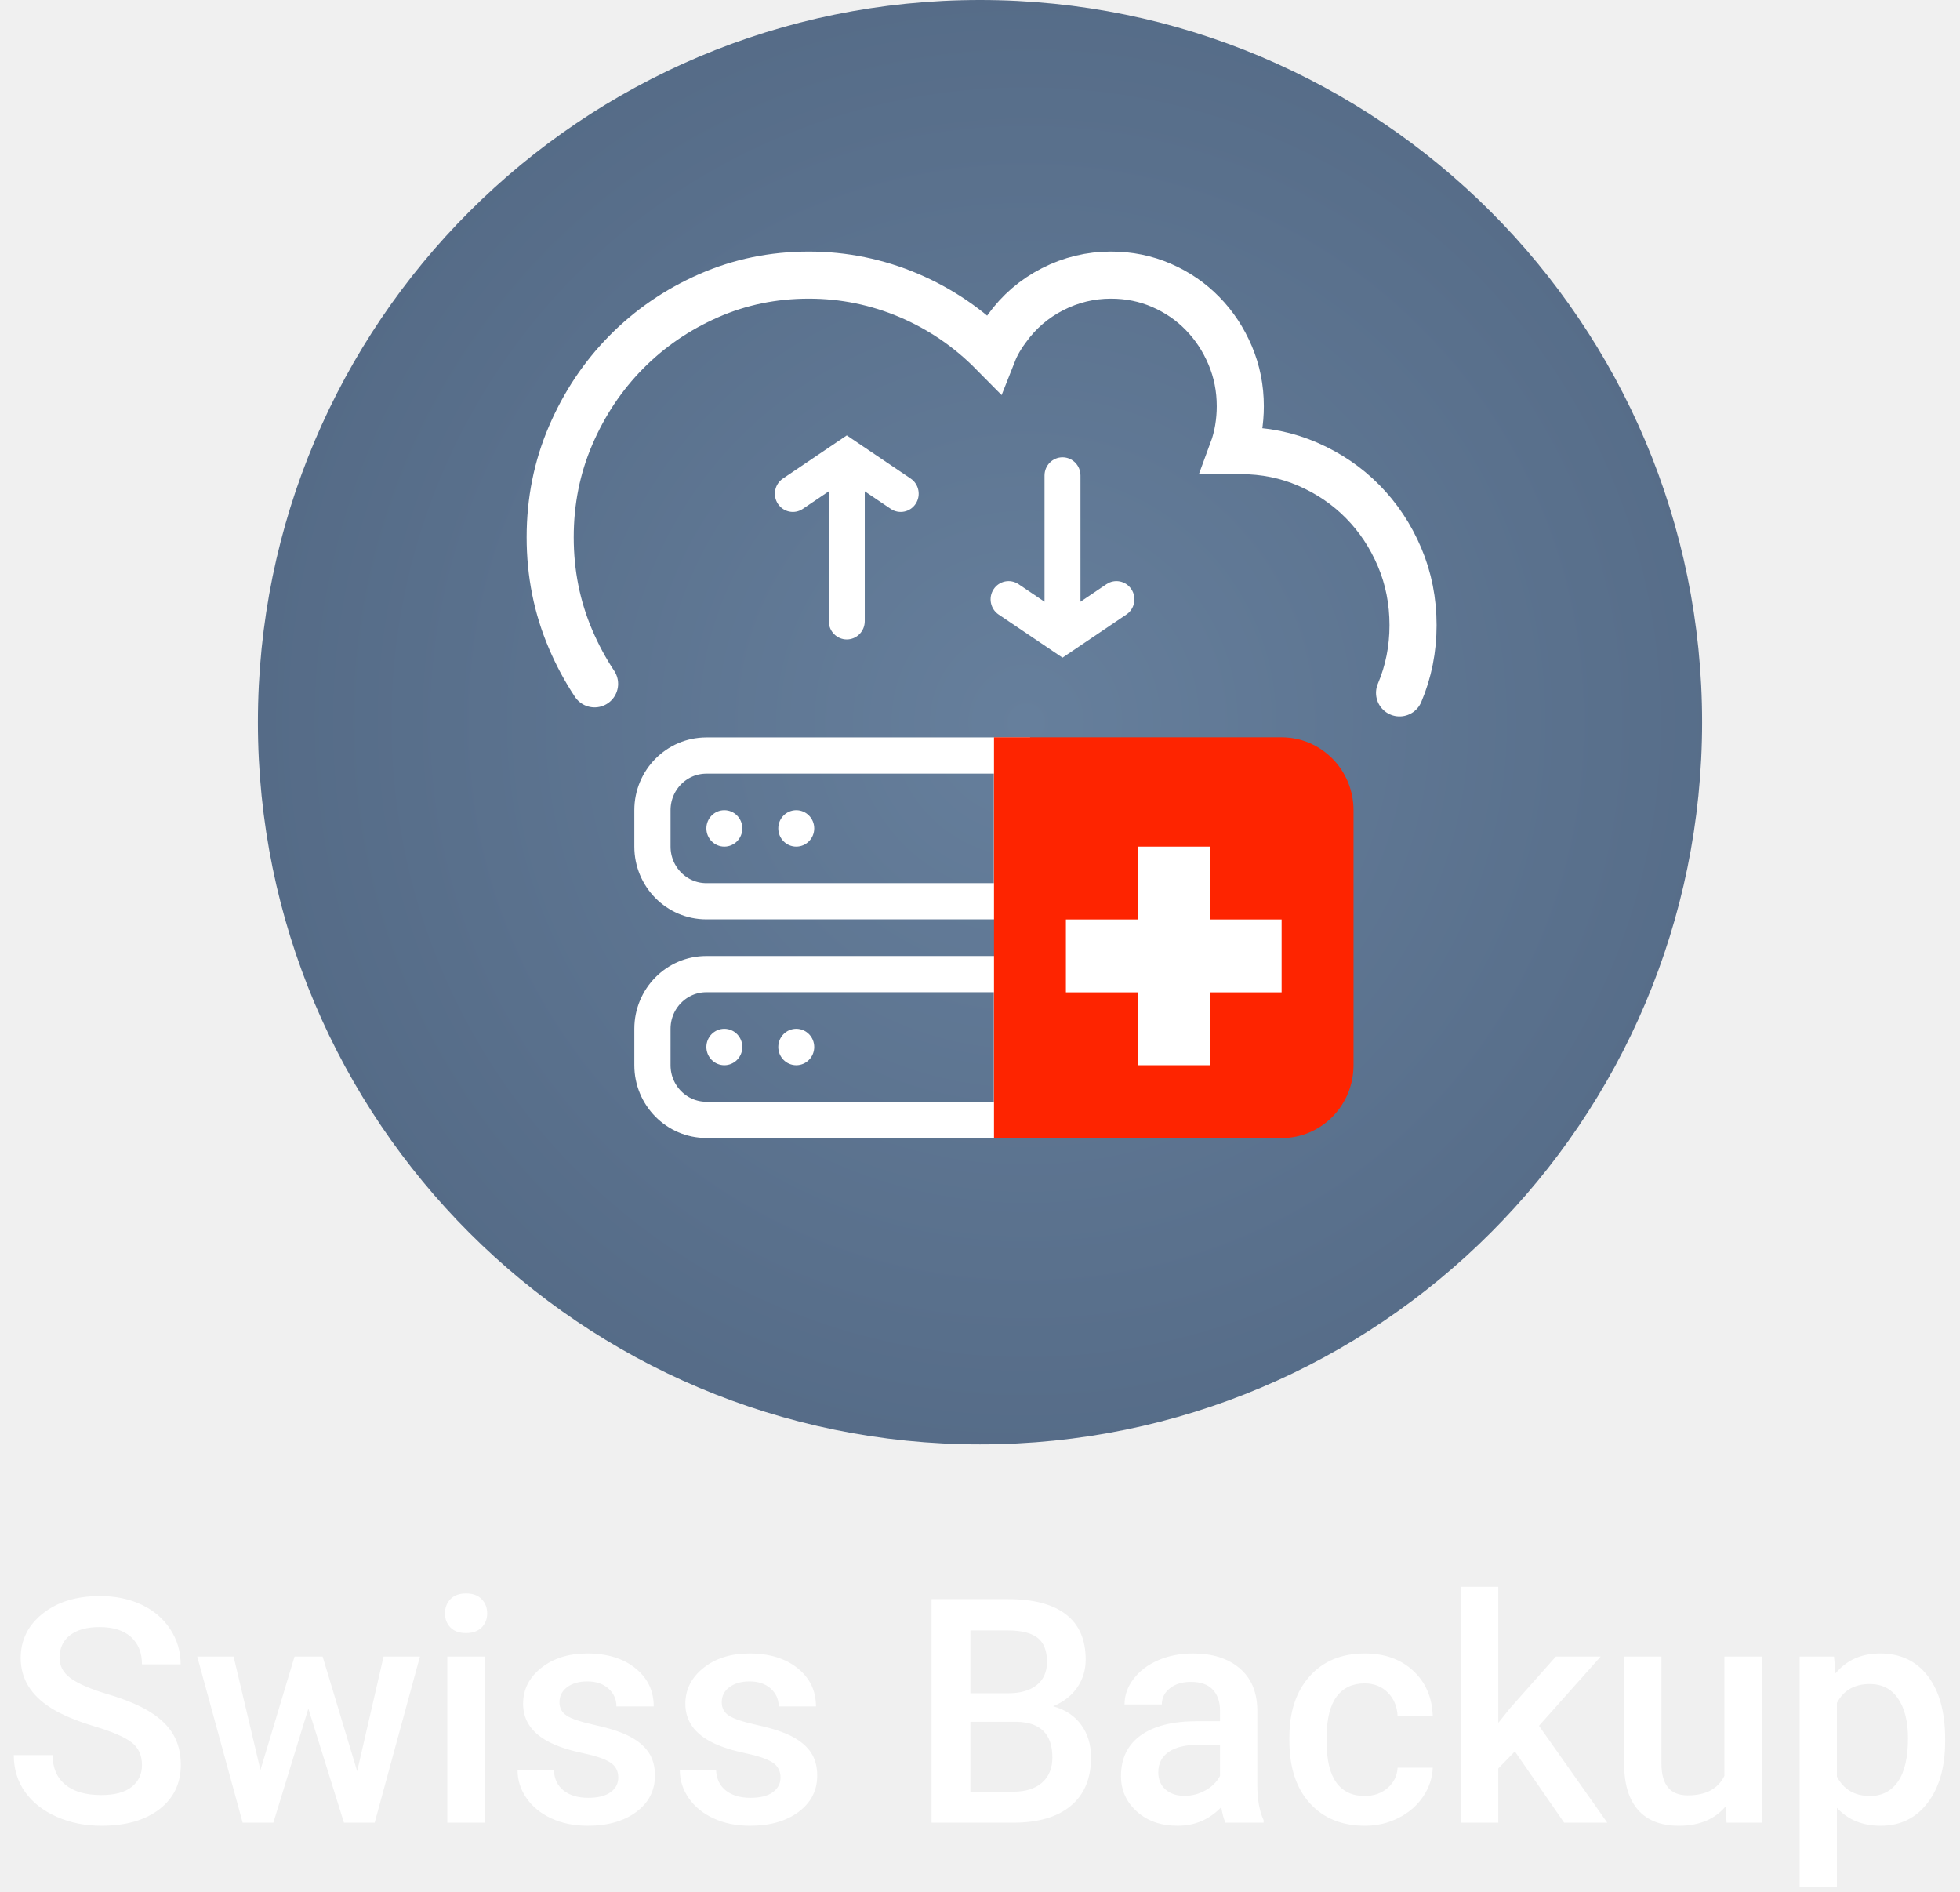
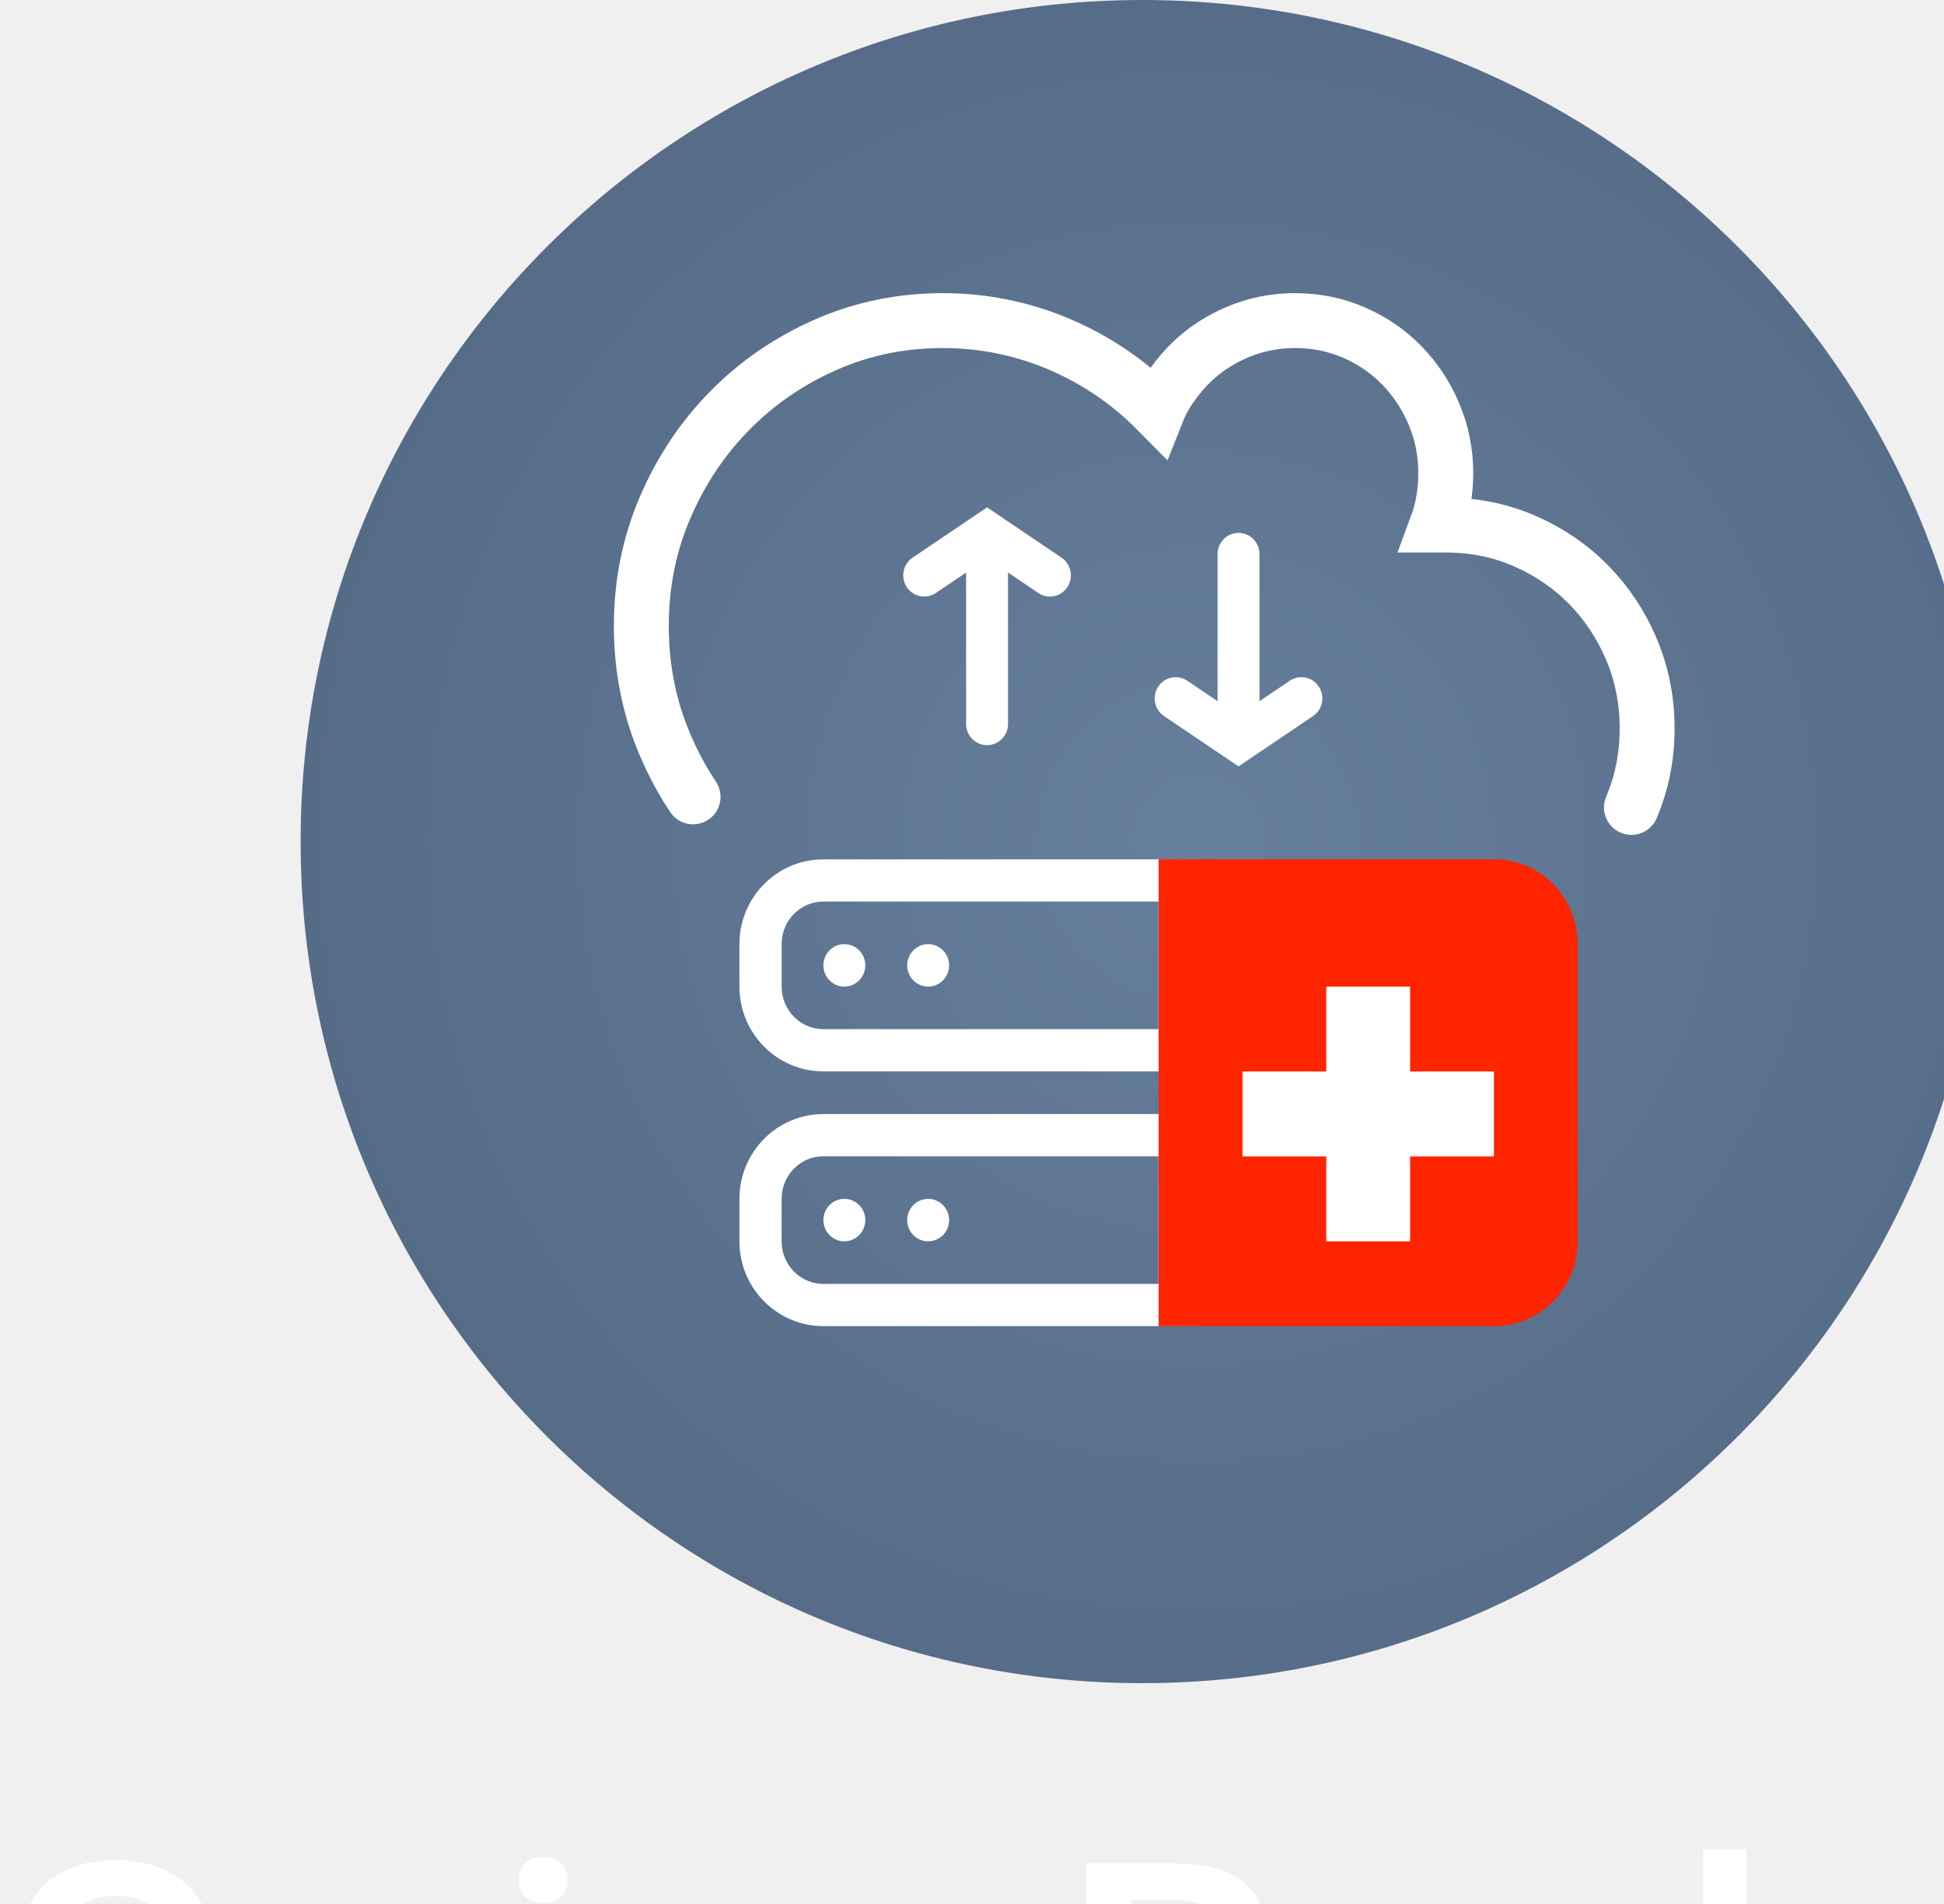
- <svg xmlns="http://www.w3.org/2000/svg" width="114px" height="110px" viewBox="0 0 114 110" version="1.1">
+ <svg xmlns="http://www.w3.org/2000/svg" width="97px" height="95px" viewBox="0 0 97 95" version="1.1">
  <defs>
    <radialGradient cx="53.235%" cy="50%" fx="53.235%" fy="50%" r="134.727%" id="radialGradient-1">
      <stop stop-color="#667F9C" offset="0%" />
      <stop stop-color="#3B4D67" offset="100%" />
    </radialGradient>
  </defs>
  <g id="Page-1" stroke="none" stroke-width="1" fill="none" fill-rule="evenodd">
    <g id="Group-4">
      <path d="M5.891,106.179 C7.313,106.179 8.44,105.859 9.27,105.219 C10.101,104.579 10.516,103.717 10.516,102.634 C10.516,101.967 10.373,101.386 10.087,100.889 C9.801,100.392 9.352,99.951 8.739,99.567 C8.126,99.183 7.313,98.841 6.302,98.541 C5.29,98.24 4.564,97.93 4.123,97.612 C3.683,97.294 3.462,96.896 3.462,96.42 C3.462,95.855 3.666,95.414 4.074,95.099 C4.482,94.783 5.055,94.626 5.793,94.626 C6.584,94.626 7.193,94.818 7.619,95.201 C8.044,95.585 8.257,96.117 8.257,96.795 L8.257,96.795 L10.507,96.795 C10.507,96.045 10.304,95.362 9.9,94.746 C9.495,94.13 8.938,93.655 8.23,93.322 C7.522,92.989 6.715,92.822 5.811,92.822 C4.448,92.822 3.339,93.161 2.485,93.84 C1.631,94.518 1.204,95.381 1.204,96.429 C1.204,97.625 1.796,98.596 2.98,99.34 C3.599,99.727 4.433,100.078 5.48,100.393 C6.528,100.709 7.252,101.021 7.654,101.331 C8.056,101.64 8.257,102.081 8.257,102.652 C8.257,103.176 8.059,103.597 7.663,103.915 C7.267,104.234 6.677,104.393 5.891,104.393 C4.98,104.393 4.281,104.191 3.793,103.786 C3.305,103.381 3.061,102.81 3.061,102.072 L3.061,102.072 L0.802,102.072 C0.802,102.887 1.021,103.601 1.458,104.214 C1.896,104.827 2.509,105.308 3.297,105.656 C4.086,106.004 4.951,106.179 5.891,106.179 Z M15.899,106 L17.935,99.366 L20.006,106 L21.792,106 L24.426,96.34 L22.31,96.34 L20.774,103.009 L18.765,96.34 L17.131,96.34 L15.149,102.938 L13.587,96.34 L11.471,96.34 L14.114,106 L15.899,106 Z M27.104,94.974 C27.497,94.974 27.801,94.865 28.015,94.648 C28.229,94.431 28.336,94.158 28.336,93.831 C28.336,93.498 28.229,93.221 28.015,93.001 C27.801,92.78 27.497,92.67 27.104,92.67 C26.711,92.67 26.409,92.78 26.198,93.001 C25.987,93.221 25.881,93.498 25.881,93.831 C25.881,94.158 25.987,94.431 26.198,94.648 C26.409,94.865 26.711,94.974 27.104,94.974 Z M28.184,106 L28.184,96.34 L26.015,96.34 L26.015,106 L28.184,106 Z M34.184,106.179 C35.351,106.179 36.294,105.909 37.014,105.371 C37.735,104.832 38.095,104.128 38.095,103.259 C38.095,102.741 37.977,102.301 37.742,101.938 C37.507,101.575 37.147,101.264 36.662,101.005 C36.177,100.746 35.509,100.523 34.657,100.335 C33.806,100.148 33.241,99.962 32.961,99.777 C32.681,99.593 32.541,99.334 32.541,99 C32.541,98.631 32.692,98.337 32.992,98.116 C33.293,97.896 33.681,97.786 34.157,97.786 C34.669,97.786 35.08,97.925 35.389,98.201 C35.699,98.478 35.854,98.825 35.854,99.241 L35.854,99.241 L38.023,99.241 C38.023,98.331 37.668,97.59 36.956,97.018 C36.245,96.447 35.312,96.161 34.157,96.161 C33.074,96.161 32.181,96.441 31.479,97 C30.777,97.56 30.425,98.256 30.425,99.09 C30.425,100.084 30.967,100.843 32.05,101.366 C32.544,101.604 33.16,101.801 33.898,101.956 C34.637,102.11 35.165,102.289 35.483,102.491 C35.802,102.694 35.961,102.988 35.961,103.375 C35.961,103.726 35.812,104.011 35.514,104.228 C35.217,104.445 34.782,104.554 34.211,104.554 C33.622,104.554 33.149,104.415 32.791,104.138 C32.434,103.862 32.241,103.467 32.211,102.956 L32.211,102.956 L30.104,102.956 C30.104,103.533 30.277,104.072 30.622,104.572 C30.967,105.071 31.449,105.464 32.068,105.75 C32.687,106.036 33.393,106.179 34.184,106.179 Z M43.621,106.179 C44.788,106.179 45.731,105.909 46.451,105.371 C47.172,104.832 47.532,104.128 47.532,103.259 C47.532,102.741 47.414,102.301 47.179,101.938 C46.944,101.575 46.584,101.264 46.099,101.005 C45.614,100.746 44.946,100.523 44.094,100.335 C43.243,100.148 42.678,99.962 42.398,99.777 C42.118,99.593 41.978,99.334 41.978,99 C41.978,98.631 42.129,98.337 42.429,98.116 C42.73,97.896 43.118,97.786 43.594,97.786 C44.106,97.786 44.517,97.925 44.827,98.201 C45.136,98.478 45.291,98.825 45.291,99.241 L45.291,99.241 L47.46,99.241 C47.46,98.331 47.105,97.59 46.393,97.018 C45.682,96.447 44.749,96.161 43.594,96.161 C42.511,96.161 41.618,96.441 40.916,97 C40.214,97.56 39.862,98.256 39.862,99.09 C39.862,100.084 40.404,100.843 41.487,101.366 C41.981,101.604 42.597,101.801 43.336,101.956 C44.074,102.11 44.602,102.289 44.92,102.491 C45.239,102.694 45.398,102.988 45.398,103.375 C45.398,103.726 45.249,104.011 44.951,104.228 C44.654,104.445 44.219,104.554 43.648,104.554 C43.059,104.554 42.586,104.415 42.228,104.138 C41.871,103.862 41.678,103.467 41.648,102.956 L41.648,102.956 L39.541,102.956 C39.541,103.533 39.714,104.072 40.059,104.572 C40.404,105.071 40.886,105.464 41.505,105.75 C42.124,106.036 42.83,106.179 43.621,106.179 Z M58.924,106 C60.382,106 61.503,105.673 62.285,105.018 C63.068,104.363 63.459,103.426 63.459,102.206 C63.459,101.467 63.268,100.835 62.884,100.308 C62.5,99.782 61.957,99.423 61.254,99.232 C61.873,98.971 62.343,98.602 62.665,98.125 C62.986,97.649 63.147,97.114 63.147,96.518 C63.147,95.352 62.763,94.474 61.995,93.885 C61.227,93.295 60.108,93.001 58.638,93.001 L58.638,93.001 L54.183,93.001 L54.183,106 L58.924,106 Z M58.656,98.474 L56.442,98.474 L56.442,94.822 L58.638,94.822 C59.412,94.822 59.982,94.965 60.348,95.251 C60.714,95.536 60.897,96 60.897,96.643 C60.897,97.227 60.699,97.677 60.303,97.996 C59.908,98.314 59.359,98.474 58.656,98.474 L58.656,98.474 Z M58.951,104.197 L56.442,104.197 L56.442,100.134 L59.138,100.134 C60.519,100.164 61.21,100.854 61.21,102.206 C61.21,102.831 61.01,103.319 60.611,103.67 C60.213,104.021 59.659,104.197 58.951,104.197 L58.951,104.197 Z M68.495,106.179 C69.495,106.179 70.34,105.818 71.031,105.098 C71.102,105.515 71.185,105.815 71.281,106 L71.281,106 L73.495,106 L73.495,105.848 C73.251,105.33 73.129,104.637 73.129,103.768 L73.129,103.768 L73.129,99.411 C73.111,98.381 72.766,97.582 72.093,97.014 C71.42,96.445 70.519,96.161 69.388,96.161 C68.644,96.161 67.97,96.292 67.366,96.554 C66.761,96.816 66.284,97.178 65.933,97.639 C65.581,98.1 65.406,98.596 65.406,99.125 L65.406,99.125 L67.575,99.125 C67.575,98.744 67.733,98.43 68.049,98.183 C68.364,97.936 68.769,97.813 69.263,97.813 C69.834,97.813 70.26,97.963 70.54,98.264 C70.819,98.564 70.959,98.965 70.959,99.465 L70.959,99.465 L70.959,100.099 L69.629,100.099 C68.206,100.099 67.113,100.374 66.348,100.924 C65.583,101.475 65.2,102.265 65.2,103.295 C65.2,104.11 65.507,104.795 66.12,105.348 C66.733,105.902 67.525,106.179 68.495,106.179 Z M68.897,104.438 C68.432,104.438 68.062,104.314 67.785,104.067 C67.508,103.82 67.37,103.488 67.37,103.072 C67.37,102.56 67.572,102.164 67.977,101.884 C68.382,101.604 68.986,101.465 69.79,101.465 L69.79,101.465 L70.959,101.465 L70.959,103.286 C70.769,103.637 70.484,103.917 70.106,104.125 C69.729,104.333 69.325,104.438 68.897,104.438 Z M79.396,106.179 C80.093,106.179 80.741,106.027 81.343,105.723 C81.944,105.42 82.42,105.007 82.771,104.487 C83.122,103.966 83.31,103.405 83.334,102.804 L83.334,102.804 L81.289,102.804 C81.265,103.268 81.075,103.658 80.718,103.973 C80.36,104.289 79.911,104.447 79.369,104.447 C78.655,104.447 78.109,104.189 77.731,103.674 C77.353,103.159 77.164,102.378 77.164,101.331 L77.164,101.331 L77.164,100.982 C77.17,99.947 77.364,99.174 77.744,98.666 C78.125,98.157 78.667,97.902 79.369,97.902 C79.917,97.902 80.368,98.081 80.722,98.438 C81.076,98.795 81.265,99.25 81.289,99.804 L81.289,99.804 L83.334,99.804 C83.298,98.715 82.918,97.835 82.195,97.166 C81.472,96.496 80.536,96.161 79.387,96.161 C78.03,96.161 76.959,96.603 76.173,97.487 C75.387,98.371 74.995,99.548 74.995,101.018 L74.995,101.018 L74.995,101.241 C74.995,102.783 75.39,103.991 76.182,104.866 C76.974,105.741 78.045,106.179 79.396,106.179 Z M87.146,106 L87.146,102.848 L88.11,101.857 L90.976,106 L93.485,106 L89.512,100.366 L93.101,96.34 L90.494,96.34 L87.824,99.349 L87.146,100.197 L87.146,92.286 L84.976,92.286 L84.976,106 L87.146,106 Z M97.654,106.179 C98.827,106.179 99.731,105.804 100.368,105.054 L100.368,105.054 L100.422,106 L102.466,106 L102.466,96.34 L100.297,96.34 L100.297,103.277 C99.928,104.033 99.217,104.411 98.163,104.411 C97.145,104.411 96.636,103.798 96.636,102.572 L96.636,102.572 L96.636,96.34 L94.467,96.34 L94.467,102.598 C94.467,103.759 94.736,104.646 95.275,105.259 C95.814,105.872 96.607,106.179 97.654,106.179 Z M106.841,109.714 L106.841,105.134 C107.478,105.83 108.326,106.179 109.386,106.179 C110.529,106.179 111.439,105.734 112.118,104.844 C112.796,103.954 113.136,102.762 113.136,101.268 L113.136,101.268 L113.136,101.134 C113.136,99.575 112.801,98.356 112.131,97.478 C111.462,96.6 110.538,96.161 109.359,96.161 C108.264,96.161 107.398,96.548 106.761,97.322 L106.761,97.322 L106.672,96.34 L104.672,96.34 L104.672,109.714 L106.841,109.714 Z M108.77,104.447 C107.877,104.447 107.234,104.072 106.841,103.322 L106.841,103.322 L106.841,99.036 C107.228,98.304 107.865,97.938 108.752,97.938 C109.466,97.938 110.015,98.221 110.399,98.786 C110.783,99.352 110.975,100.116 110.975,101.081 C110.975,102.211 110.78,103.055 110.39,103.612 C110,104.168 109.46,104.447 108.77,104.447 Z" id="SwissBackup" fill="#FFFFFF" fill-rule="nonzero" />
      <circle id="Oval" fill="url(#radialGradient-1)" cx="57" cy="42" r="42" />
      <g id="Group" transform="translate(32, 16)">
        <g id="swiss-backup">
          <path d="M26.859,36.415 L26.859,27.94 L9.085,27.94 C7.353,27.94 5.948,29.363 5.948,31.118 L5.948,33.237 C5.948,34.992 7.353,36.415 9.085,36.415 L26.859,36.415 Z" id="Rectangle-7" stroke="#FFFFFF" stroke-width="2.107" stroke-linecap="round" />
          <path d="M10.13,33.237 C9.553,33.237 9.085,32.762 9.085,32.177 C9.085,31.592 9.553,31.118 10.13,31.118 C10.708,31.118 11.176,31.592 11.176,32.177 C11.176,32.762 10.708,33.237 10.13,33.237 Z M14.313,33.237 C13.735,33.237 13.267,32.762 13.267,32.177 C13.267,31.592 13.735,31.118 14.313,31.118 C14.89,31.118 15.358,31.592 15.358,32.177 C15.358,32.762 14.89,33.237 14.313,33.237 Z" id="Combined-Shape" fill="#FFFFFF" fill-rule="nonzero" />
          <path d="M26.859,49.128 L26.859,40.652 L9.085,40.652 C7.353,40.652 5.948,42.075 5.948,43.831 L5.948,45.949 C5.948,47.705 7.353,49.128 9.085,49.128 L26.859,49.128 Z" id="Rectangle-7" stroke="#FFFFFF" stroke-width="2.107" stroke-linecap="round" />
          <path d="M10.13,45.949 C9.553,45.949 9.085,45.475 9.085,44.89 C9.085,44.305 9.553,43.831 10.13,43.831 C10.708,43.831 11.176,44.305 11.176,44.89 C11.176,45.475 10.708,45.949 10.13,45.949 Z M14.313,45.949 C13.735,45.949 13.267,45.475 13.267,44.89 C13.267,44.305 13.735,43.831 14.313,43.831 C14.89,43.831 15.358,44.305 15.358,44.89 C15.358,45.475 14.89,45.949 14.313,45.949 Z" id="Combined-Shape" fill="#FFFFFF" fill-rule="nonzero" />
          <path d="M25.814,26.88 L42.543,26.88 C44.853,26.88 46.725,28.778 46.725,31.118 L46.725,45.949 C46.725,48.29 44.853,50.187 42.543,50.187 L25.814,50.187 L25.814,26.88 Z" id="Combined-Shape" fill="#FE2400" fill-rule="nonzero" />
          <path d="M2.582,23.769 C2.047,22.964 1.582,22.101 1.189,21.18 C0.396,19.326 0,17.348 0,15.245 C0,13.143 0.396,11.169 1.189,9.324 C1.981,7.478 3.059,5.864 4.423,4.482 C5.787,3.1 7.38,2.007 9.202,1.204 C11.023,0.401 12.972,0 15.046,0 C16.059,0 17.052,0.099 18.024,0.298 C18.996,0.497 19.939,0.79 20.854,1.179 C21.769,1.568 22.635,2.04 23.452,2.595 C24.269,3.149 25.036,3.791 25.755,4.519 C25.853,4.271 25.972,4.027 26.111,3.787 C26.249,3.547 26.4,3.319 26.564,3.104 C27.266,2.127 28.153,1.366 29.223,0.819 C30.293,0.273 31.424,0 32.617,0 C33.662,0 34.642,0.199 35.557,0.596 C36.472,0.993 37.269,1.539 37.947,2.235 C38.625,2.93 39.16,3.741 39.552,4.668 C39.944,5.595 40.14,6.58 40.14,7.623 C40.14,8.07 40.103,8.512 40.03,8.951 C39.956,9.39 39.846,9.808 39.699,10.205 L40.164,10.205 C41.553,10.205 42.856,10.47 44.073,11 C45.29,11.529 46.352,12.253 47.259,13.172 C48.165,14.091 48.88,15.167 49.403,16.4 C49.926,17.633 50.187,18.953 50.187,20.36 C50.187,21.751 49.926,23.063 49.403,24.296" id="cloud" stroke="#FFFFFF" stroke-width="2.739" stroke-linecap="round" />
          <path d="M28.753,18.995 L28.753,11.653 C28.753,11.068 29.221,10.594 29.799,10.594 C30.376,10.594 30.844,11.068 30.844,11.653 L30.844,18.995 L32.355,17.974 C32.836,17.649 33.485,17.781 33.805,18.268 C34.126,18.755 33.996,19.412 33.515,19.737 L29.799,22.247 L26.082,19.737 C25.601,19.412 25.472,18.755 25.792,18.268 C26.112,17.781 26.761,17.649 27.242,17.974 L28.753,18.995 Z" id="Combined-Shape" fill="#FFFFFF" fill-rule="nonzero" />
          <path d="M18.297,12.573 L18.297,20.129 C18.297,20.714 17.829,21.188 17.252,21.188 C16.674,21.188 16.206,20.714 16.206,20.129 L16.206,12.573 L14.695,13.594 C14.215,13.919 13.565,13.787 13.245,13.3 C12.925,12.814 13.055,12.156 13.535,11.831 L17.252,9.321 L20.968,11.831 C21.449,12.156 21.579,12.814 21.258,13.3 C20.938,13.787 20.289,13.919 19.809,13.594 L18.297,12.573 Z" id="Combined-Shape" fill="#FFFFFF" fill-rule="nonzero" />
          <polygon id="Combined-Shape-path" fill="#FFFFFF" fill-rule="nonzero" points="29.996 37.474 29.996 41.712 34.178 41.712 34.178 45.949 38.361 45.949 38.361 41.712 42.543 41.712 42.543 37.474 38.361 37.474 38.361 33.237 34.178 33.237 34.178 37.474" />
        </g>
      </g>
    </g>
  </g>
</svg>
